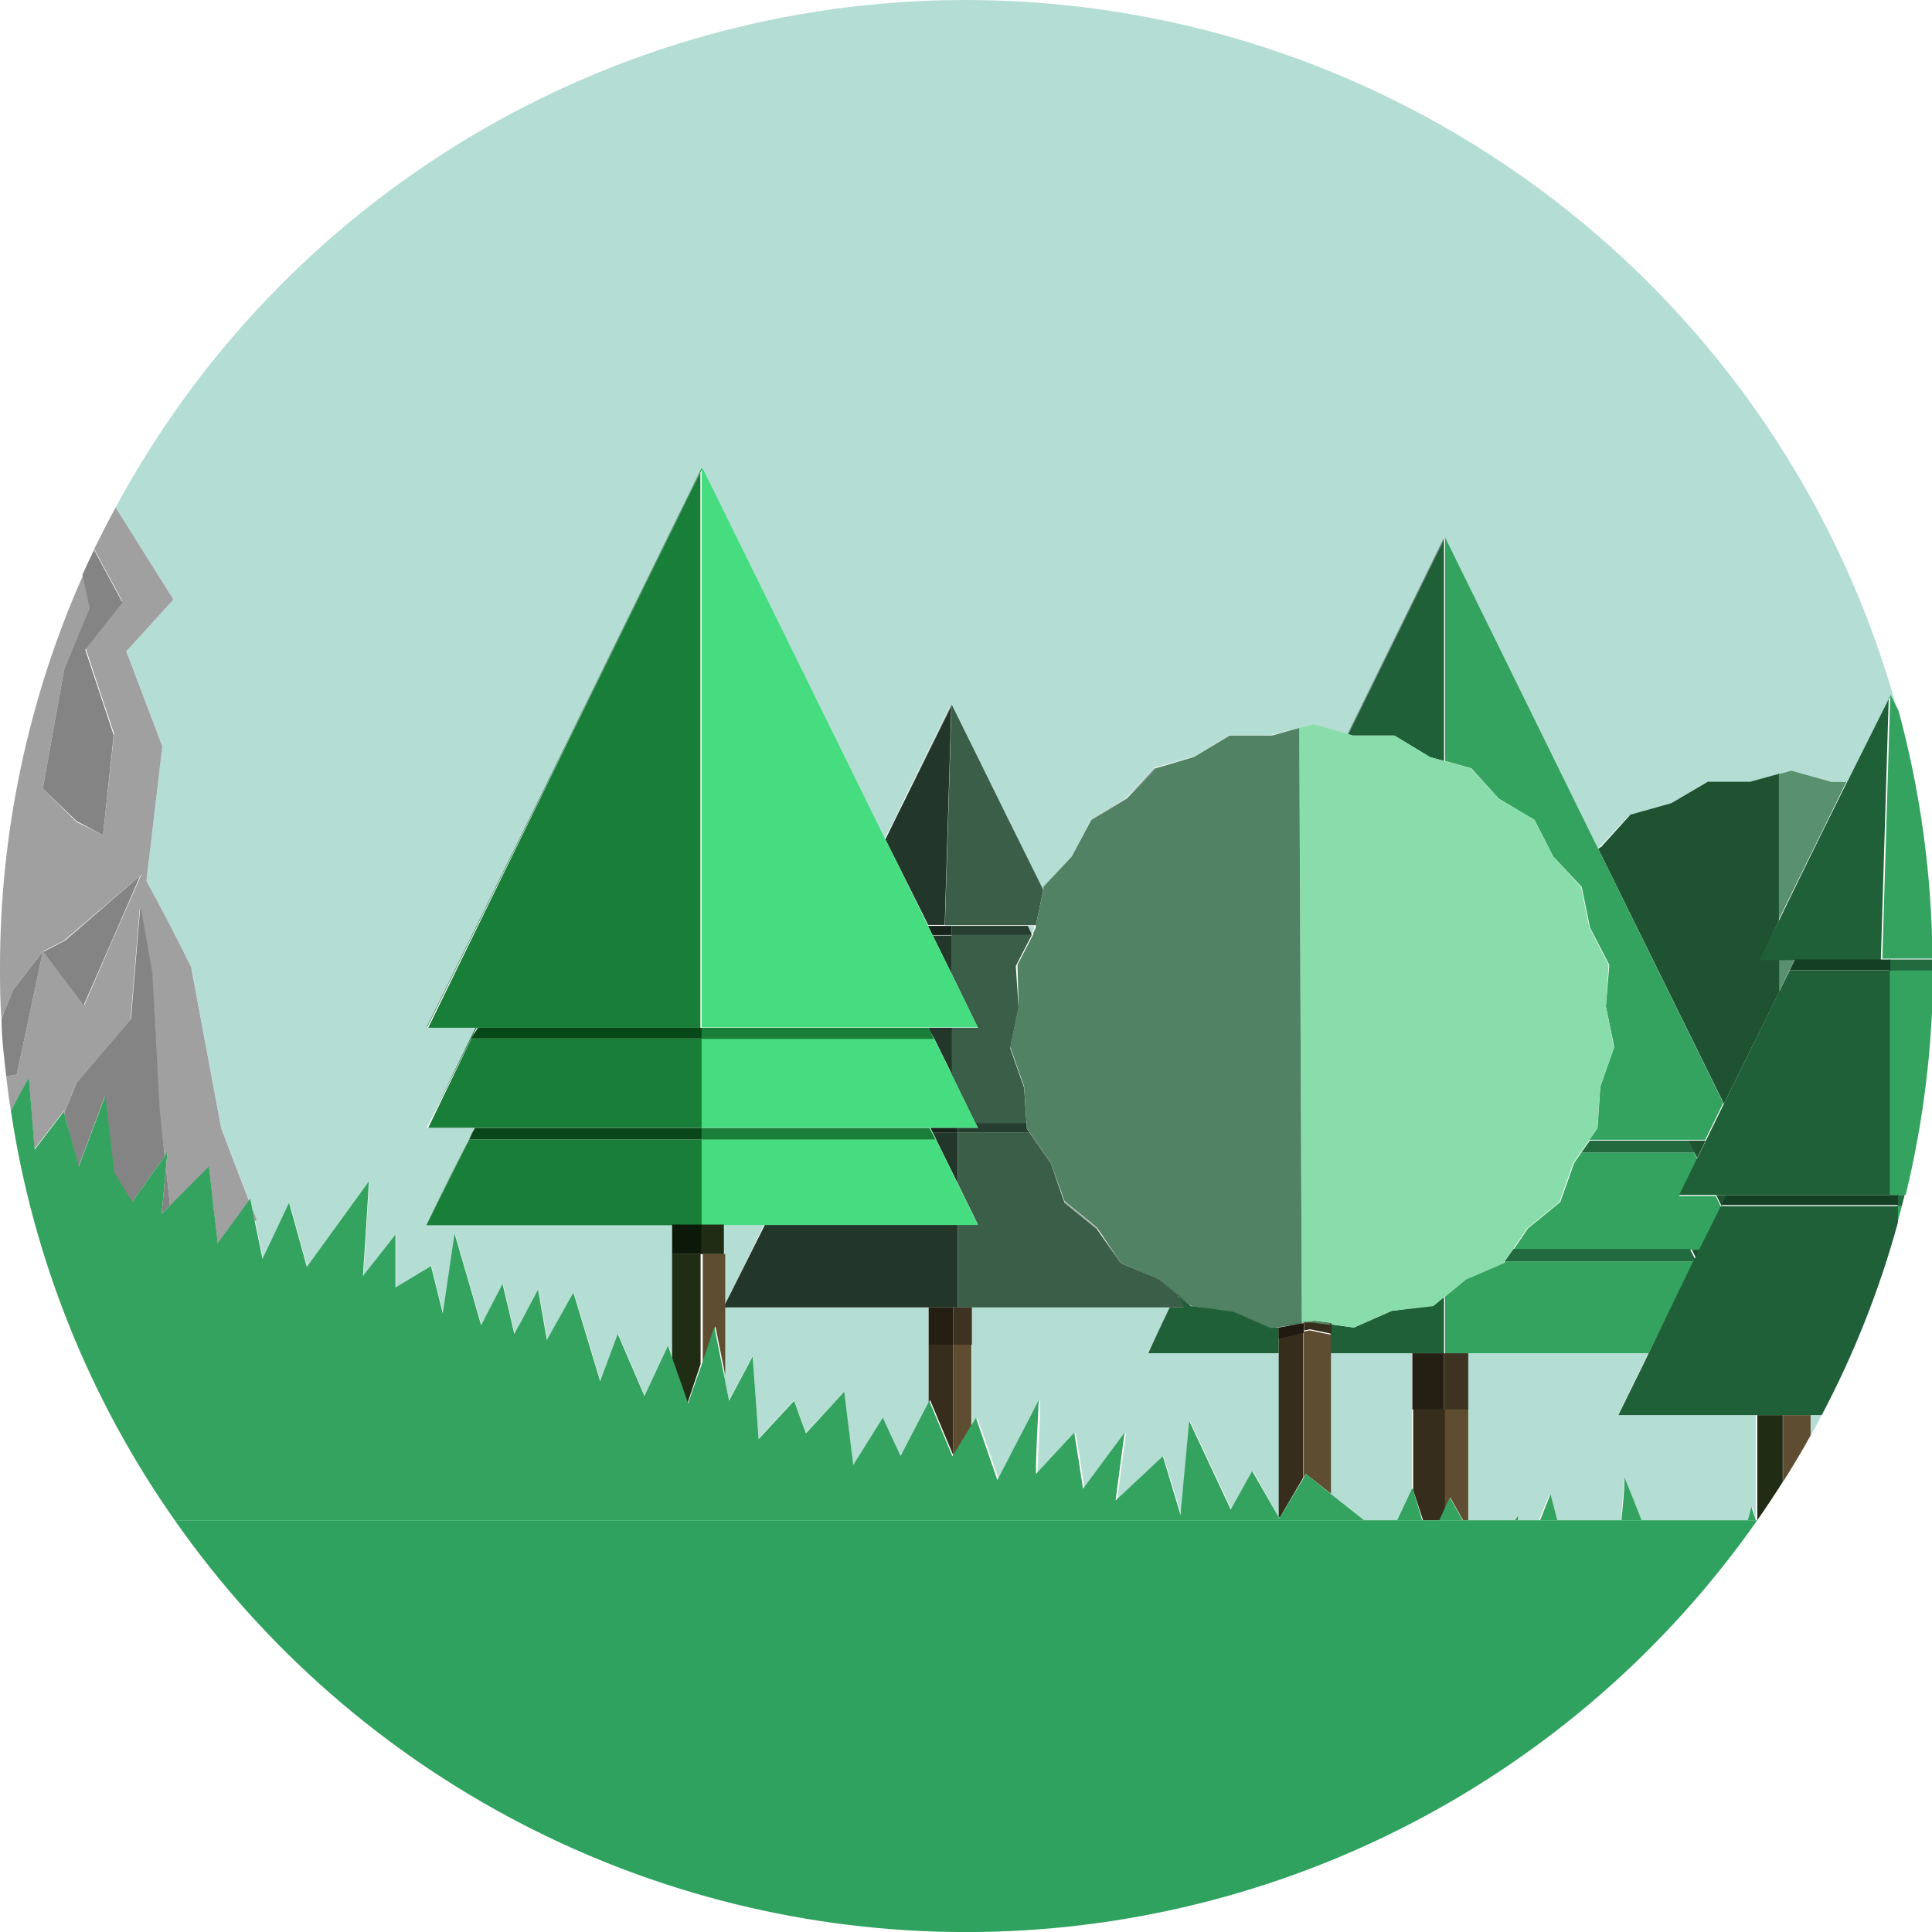
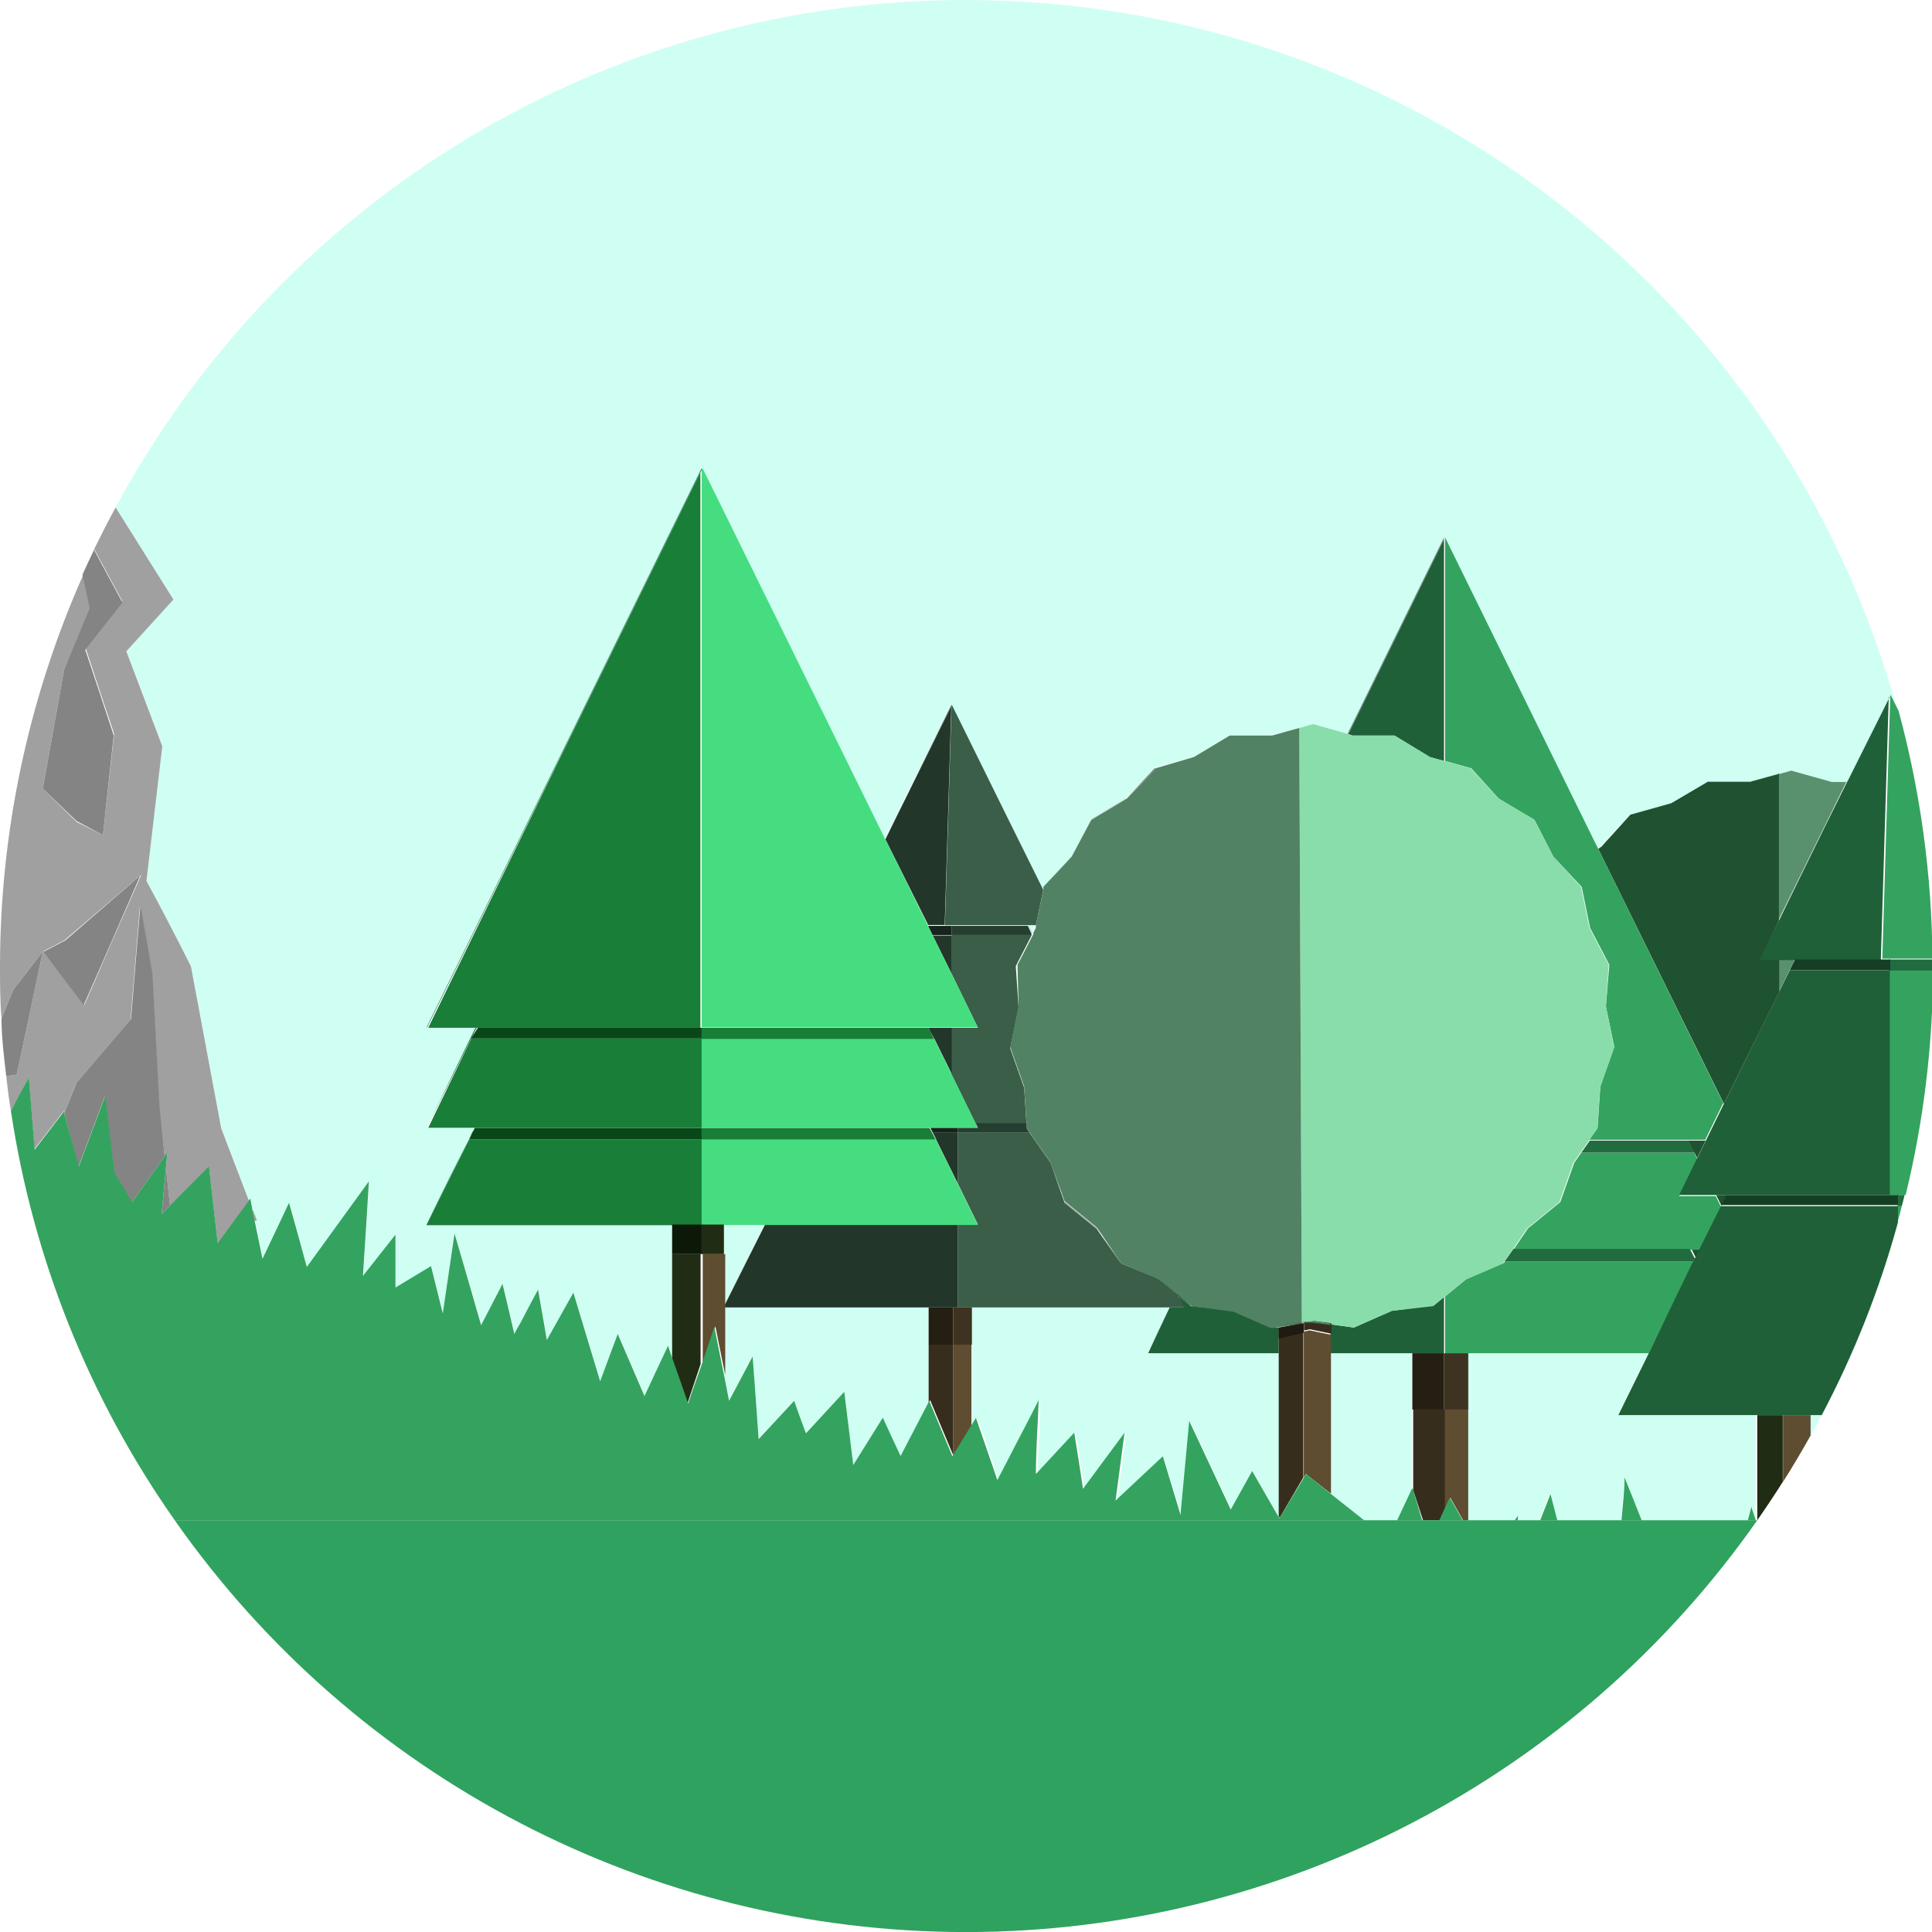
<svg xmlns="http://www.w3.org/2000/svg" viewBox="0 0 90.23 90.23">
  <defs>
-     <style>.cls-1{fill:none;}.cls-2{clip-path:url(#clip-path);}.cls-3{fill:#b4ded4;}.cls-4{fill:#a0a0a0;}.cls-5{fill:#848484;}.cls-6{fill:#5e4d31;}.cls-7{fill:#59916f;}.cls-8{fill:#212c15;}.cls-9{fill:#3f7e5c;}.cls-10{fill:#1f5230;}.cls-11{fill:#34a35f;}.cls-12{fill:#143620;}.cls-13{fill:#226b3f;}.cls-14{fill:#77928c;}.cls-15{fill:#3e3320;}.cls-16{fill:#6a837d;}.cls-17{fill:#1f6038;}.cls-18{fill:#372d1d;}.cls-19{fill:#241e13;}.cls-20{fill:#3a5e48;}.cls-21{fill:#263e2f;}.cls-22{fill:#22372a;}.cls-23{fill:#16241c;}.cls-24{fill:#46dd81;}.cls-25{fill:#0c1f12;}.cls-26{fill:#187e38;}.cls-27{fill:#084818;}.cls-28{fill:#164828;}.cls-29{fill:#0c1909;}.cls-30{fill:#345541;}.cls-31{fill:#12301c;}.cls-32{fill:#143f25;}.cls-33{fill:#131a0c;}.cls-34{fill:#0c2013;}.cls-35{fill:#3b6049;}.cls-36{fill:#22382b;}.cls-37{fill:#89ddaa;}.cls-38{fill:#123821;}.cls-39{fill:#465652;}.cls-40{fill:#518264;}.cls-41{fill:#201a11;}.cls-42{fill:#304c3b;}.cls-43{fill:#1c2d23;}.cls-44{fill:#2fa25f;}</style>
+     <style>.cls-1{fill:none;}.cls-2{clip-path:url(#clip-path);}.cls-3{fill:#cffff3;}.cls-4{fill:#a0a0a0;}.cls-5{fill:#848484;}.cls-6{fill:#5e4d31;}.cls-7{fill:#59916f;}.cls-8{fill:#212c15;}.cls-9{fill:#3f7e5c;}.cls-10{fill:#1f5230;}.cls-11{fill:#34a35f;}.cls-12{fill:#143620;}.cls-13{fill:#226b3f;}.cls-14{fill:#77928c;}.cls-15{fill:#3e3320;}.cls-16{fill:#6a837d;}.cls-17{fill:#1f6038;}.cls-18{fill:#372d1d;}.cls-19{fill:#241e13;}.cls-20{fill:#3a5e48;}.cls-21{fill:#263e2f;}.cls-22{fill:#22372a;}.cls-23{fill:#16241c;}.cls-24{fill:#46dd81;}.cls-25{fill:#0c1f12;}.cls-26{fill:#187e38;}.cls-27{fill:#084818;}.cls-28{fill:#164828;}.cls-29{fill:#0c1909;}.cls-30{fill:#345541;}.cls-31{fill:#12301c;}.cls-32{fill:#143f25;}.cls-33{fill:#131a0c;}.cls-34{fill:#0c2013;}.cls-35{fill:#3b6049;}.cls-36{fill:#22382b;}.cls-37{fill:#89ddaa;}.cls-38{fill:#123821;}.cls-39{fill:#465652;}.cls-40{fill:#518264;}.cls-41{fill:#201a11;}.cls-42{fill:#304c3b;}.cls-43{fill:#1c2d23;}.cls-44{fill:#2fa25f;}</style>
    <clipPath id="clip-path">
      <polyline class="cls-1" points="0 0 90.23 0 90.23 90.23 0 90.23 0 0" />
    </clipPath>
  </defs>
  <g id="Layer_1_flatted" data-name="Layer 1_flatted">
    <g class="cls-2">
      <path class="cls-3" d="M85.06,66.09h-.51v1c.17-.31.35-.63.51-1m-52.92-.5h0l0,.08,0-.08M66,63.2H62.14v6.56L63.71,71h1.54l.69-1.47,0,.07V63.2m11,0h-8.4v2.62h0V71h2.17l.16-.23h0V71h1l.49-1.19L72.73,71h3c0-.68.1-1.35.14-2,.27.67.53,1.34.8,2h5l.17-.64L82,71h0V66.09H75.56l1.26-2.56L77,63.2M43.37,61.06H33.82v3.16l.23,1.17,1.1-2.07c.1,1.29.19,2.58.28,3.86l1.66-1.79c.18.51.36,1,.55,1.52L39.43,65l.42,3.46,1.38-2.21c.27.6.55,1.19.83,1.79l1.31-2.49V61.06m11.28,0H45.4V62.8h0v3.82l.25-.4,1,2.9.44-.84c.49-1,1-1.93,1.49-2.89h0c0,1.15-.09,2.3-.13,3.45l1.79-1.93c.14.87.28,1.75.41,2.62l1.94-2.62h0l-.42,3.17L54.34,68c.28.92.55,1.84.83,2.76v-.11c.13-1.44.27-2.87.4-4.3l1.94,4.14,1-1.8,1.24,2.21.06-.1h-.06V63.2H53.59l1.06-2.14m-19-3.87H33.82V61c.62-1.27,1.24-2.54,1.87-3.81M48.36,43.24H48l.18.35.11-.22,0-.13M45.21,0H45A45.1,45.1,0,0,0,5.4,23.7L8.1,28,5.9,30.42l1.68,4.41c-.25,2.1-.49,4.19-.74,6.29q1.05,2,2.08,4l1.41,7.55c.43,1.13.86,2.26,1.3,3.4l.06-.09.1.54L12,57l-.07.05.35,1.73c.41-.87.83-1.74,1.24-2.62.28,1,.56,2,.83,3l2.9-4h0c-.09,1.48-.18,2.95-.28,4.42l1.52-1.93v2.48l1.66-1c.18.73.37,1.47.55,2.21.18-1.25.37-2.49.55-3.73.42,1.43.83,2.85,1.24,4.28l1-1.93c.19.78.37,1.56.55,2.34.1-.19.2-.38.31-.56.26-.51.53-1,.8-1.51.14.78.27,1.57.41,2.35l1.24-2.21c.42,1.38.83,2.76,1.25,4.14.27-.74.55-1.47.82-2.21l1.25,2.9c.36-.78.73-1.56,1.1-2.35l.24.7V57.19H19.92q1.13-2.25,2.23-4.52H19.92L22.2,48H19.92l6.43-13.06,6.42-13.06v.08l0-.08,6.43,13.06,2.1,4.27.55-1.11,2.53-5.15v0l0,0L47,38.08l1.72,3.5,0-.12L50.05,40l.89-1.73,1.65-1,1.32-1.42,1.87-.52,1.65-1h1.94L60.68,34v0l.62-.18,1.63.46,4.51-9.18v.09l0-.09,6.93,14.09.22.44.13-.09,1.36-1.45L78,37.55l1.69-1h2l1.34-.37v0l.64-.18,1.92.53h.68l2-4v0l0,0,.37.74A45.14,45.14,0,0,0,45.21,0" />
      <path class="cls-4" d="M11.79,56.54l.1.49L12,57l-.17-.44M5.4,23.7c-.35.64-.68,1.29-1,1.94.43.81.87,1.62,1.31,2.43h0L4,30.27c.44,1.35.89,2.69,1.33,4L4.81,39l-1.23-.61L2,36.83l1-5.58,1.23-2.84-.34-1.57A45.09,45.09,0,0,0,0,45.11c0,.83,0,1.65.07,2.46l.54-1.33L2,44.44H2l1-.52L6.6,40.85h0q-1.33,3-2.66,6.09L2,44.44H2Q1.4,47.31.78,50.19l-.49.07c.06.55.13,1.09.22,1.63.27-.52.55-1,.83-1.55l.27,3.32L3,51.86,3,52l.54-1.38,2.56-3c.14-1.78.29-3.56.44-5.33.19,1.07.37,2.14.56,3.22l.33,6.22L7.69,54l.13-.19h0l-.07.74.19,1.77,1.82-1.82c.13,1.2.27,2.4.41,3.59l1.46-2c-.44-1.14-.87-2.27-1.3-3.4L8.92,45.14q-1-2-2.08-4c.25-2.1.49-4.19.74-6.29L5.9,30.42,8.1,28,5.4,23.7" />
      <path class="cls-5" d="M4.41,25.64c-.19.4-.38.8-.56,1.2l.34,1.57L3,31.25,2,36.83l1.58,1.52L4.81,39l.5-4.66c-.44-1.34-.89-2.68-1.33-4l1.74-2.2h0c-.44-.81-.88-1.62-1.31-2.43" />
      <path class="cls-5" d="M7.75,54.53c-.07.72-.13,1.44-.2,2.16l.39-.39-.19-1.77M6.56,42.26c-.15,1.77-.3,3.55-.44,5.33l-2.56,3L3,52l.66,2.51,1.24-3.31.24,2.08.18,1.51.83,1.38L7.69,54,7.45,51.7l-.33-6.22c-.19-1.08-.37-2.15-.56-3.22" />
      <path class="cls-5" d="M2,44.44.61,46.24.07,47.57c0,.9.12,1.8.22,2.69l.49-.07Q1.4,47.31,2,44.44M6.6,40.85h0L3.05,43.92l-1,.52H2l1.91,2.5q1.32-3,2.66-6.09" />
      <path class="cls-6" d="M84.55,66.09H83.27c0,1,0,2.08,0,3.12.45-.71.88-1.43,1.29-2.17v-1" />
      <path class="cls-7" d="M83.83,44.81h-.74V46.3l.49-1,.2-.4,0-.08m-2.12-8.3h0m2-.53-.64.18,0,6.88,2.16-4.39,1.05-2.14h-.68L83.69,36" />
      <path class="cls-8" d="M83.27,66.09h-1.2V71h0c.41-.59.81-1.19,1.19-1.79,0-1,0-2.08,0-3.12" />
      <path class="cls-9" d="M79.78,36.51h0l-1.69,1-1.91.54-1.36,1.45-.13.09h0l.16-.1,1.36-1.45,1.92-.54,1.7-1m3.27-.37-1.34.37h.06l1.28-.35v0" />
      <path class="cls-10" d="M79.38,58.33H79l.21.43.21-.43m1.24-2.52h-.51l.25.51.24-.51h0m-1-2.54h-.8l.07.14.22.42h0l.13.25.4-.81m3.38-17.11-1.28.35h-2l-1.7,1-1.92.54L74.8,39.54l-.16.1,5.87,11.91q1.29-2.62,2.59-5.25V44.81h-.88L83.08,43l0-6.88" />
      <path class="cls-6" d="M68.57,65.82H67.44v4.74l.29-.62.6,1.06h.24V65.82m0-2.62H66v6.4h0V63.2h2.61" />
      <path class="cls-11" d="M79.09,58.91H70.27l0,.05-1.78.77-1,.82V63.2H77l2.11-4.29M79,58.33h0l.24.46v0L79,58.33" />
      <path class="cls-11" d="M79.14,53.83H73.85l-.33.48-.65,1.83-1.51,1.23-.68,1h8.7l1-2h0l-.25-.51H78.42l.68-1.39.17-.34-.13-.25m-.27-.56h0l.08.14-.07-.14" />
      <path class="cls-11" d="M67.49,25.1l0,.09V35.54l1.22.34L70,37.3l1.67,1L72.54,40l1.33,1.42.39,1.91.9,1.73L75,47l.39,1.9-.65,1.84-.13,1.94-.39.55h5.42l.84-1.72L74.64,39.64h0l-.22-.44L67.49,25.1" />
      <path class="cls-12" d="M78.94,53.41l.2.42h0l-.22-.42" />
      <path class="cls-13" d="M78.86,53.27H74.25l-.4.56h5.29l-.2-.42-.08-.14" />
      <path class="cls-13" d="M78.92,58.33H70.68l-.41.58h8.82l.07-.12-.24-.46" />
      <polyline class="cls-14" points="68.58 63.2 68.57 63.2 68.57 65.83 68.58 65.83 68.58 63.2" />
      <polyline class="cls-15" points="68.57 63.2 67.44 63.2 67.44 65.83 68.57 65.83 68.57 63.2" />
      <polyline class="cls-16" points="67.44 25.1 67.44 25.1 62.93 34.28 62.97 34.29 67.44 25.19 67.44 25.1" />
      <polyline class="cls-17" points="67.44 25.19 62.97 34.29 63.17 34.35 65.12 34.35 66.78 35.36 67.44 35.54 67.44 25.19" />
      <path class="cls-16" d="M54.67,61.06h0L53.59,63.2h0l1.05-2.14" />
      <path class="cls-17" d="M67.44,60.55l-.5.41L65,61.22,63.23,62l-1.09-.15v.49h0v.86h5.3V60.55M55,60.49l.28.57h-.65L53.62,63.2h6.1V62l-.35,0h0l-1.78-.78L55.62,61,55,60.49" />
      <path class="cls-18" d="M67.44,65.82H66V69.6l.46,1.4h.82l.2-.44V65.82" />
      <polyline class="cls-19" points="67.44 63.2 65.96 63.2 65.96 65.83 67.44 65.83 67.44 63.2" />
      <path class="cls-6" d="M45.39,62.8h-.87V68l0,0c.28-.46.57-.92.85-1.39V62.8m-2-1.74h0v4.46h0V61.06" />
      <path class="cls-20" d="M48.08,52.88H44.73v2.39l.94,1.92h-.94v3.87H55.32L55,60.49l-.92-.76L52.34,59l-1.11-1.59-1.51-1.23-.64-1.83-1-1.43m-.14-.43h0" />
      <path class="cls-20" d="M48.17,43.67H44.44v1.8L45.67,48H44.43v2.16l1.13,2.31h2.38l-.11-1.67-.65-1.84.39-1.9-.13-1.94.73-1.43" />
      <path class="cls-20" d="M44.44,32.93l0,0c-.1,3.43-.2,6.85-.31,10.28h4.25l.34-1.66L47,38.08l-2.54-5.15" />
      <polyline class="cls-21" points="47.94 52.45 45.56 52.45 45.67 52.67 44.73 52.67 44.73 52.88 48.08 52.88 47.96 52.72 47.94 52.45" />
      <polyline class="cls-14" points="45.4 61.06 45.39 61.06 45.39 62.8 45.4 62.8 45.4 61.06" />
      <polyline class="cls-15" points="45.39 61.06 44.55 61.06 44.52 61.06 44.52 62.8 45.39 62.8 45.39 61.06" />
      <path class="cls-16" d="M44.42,32.93h0l-2.53,5.15-.55,1.11h0l.55-1.12L44.42,33v0" />
      <path class="cls-22" d="M44.42,33,41.9,38.08l-.55,1.12,2,4h.77c.11-3.43.21-6.85.31-10.28" />
      <path class="cls-16" d="M35.69,57.19h0c-.63,1.27-1.25,2.54-1.87,3.81h0l1.87-3.81" />
      <path class="cls-22" d="M44.73,57.19h-9L33.82,61v.06H44.73V57.19m0-4.31H43.55l1.18,2.39V52.88" />
      <polyline class="cls-23" points="44.73 52.67 43.45 52.67 43.55 52.88 44.73 52.88 44.73 52.67" />
      <polyline class="cls-18" points="44.52 62.8 43.37 62.8 43.37 65.52 43.44 65.39 44.52 67.97 44.52 62.8" />
      <polyline class="cls-19" points="44.52 61.06 43.37 61.06 43.37 62.8 44.52 62.8 44.52 61.06" />
      <path class="cls-22" d="M44.43,48H43.36l.07.14.21.38h0l.81,1.64V48m0-4.31h-.89l.89,1.8v-1.8" />
      <polyline class="cls-14" points="48.04 43.24 48.03 43.24 48.21 43.6 48.22 43.59 48.04 43.24" />
      <path class="cls-21" d="M48,43.24H44.44v.43h3.73l0-.07L48,43.24" />
      <path class="cls-23" d="M44.44,43.24h-1.1l.21.43h.89v-.43" />
      <path class="cls-6" d="M33.82,58.57h-1V63.7l.59-1.76.46,2.28V61.06h0V61h0V58.57" />
      <path class="cls-24" d="M43.45,52.67h0c.1.18.19.36.28.54H32.77v4h12.9l-.94-1.92-1.18-2.39-.1-.21" />
      <path class="cls-24" d="M43.62,48.5H32.77v4.17h12.9l-.11-.22h0l-1.13-2.31-.81-1.64M43.36,48h0l.07.14L43.36,48" />
      <polyline class="cls-24" points="32.81 21.86 32.77 21.94 32.77 47.91 32.77 47.98 43.36 47.98 43.36 47.98 43.36 47.98 44.43 47.98 45.67 47.98 44.44 45.47 43.55 43.67 43.34 43.24 43.34 43.23 41.35 39.2 41.34 39.19 39.24 34.92 32.81 21.86" />
      <path class="cls-25" d="M43.43,48.12l.19.38h0l-.21-.38" />
      <path class="cls-26" d="M43.36,48H32.77v.52H43.62l-.19-.38L43.36,48" />
      <path class="cls-26" d="M43.41,52.68H32.77v.54H43.69c-.09-.18-.18-.36-.28-.54" />
      <polyline class="cls-9" points="32.77 21.86 32.77 21.86 26.35 34.92 19.92 47.98 19.95 47.98 26.38 34.92 32.77 21.94 32.77 21.86" />
      <path class="cls-26" d="M32.77,21.94l-6.39,13L20,48H22.2l0,0,10.51,0h0v-26" />
      <path class="cls-9" d="M22.26,48H22.2l-2.28,4.69h0L22.26,48" />
      <path class="cls-26" d="M22.32,48h-.06L20,52.67H32.77V48.5H22l.28-.52" />
      <path class="cls-27" d="M32.77,48H22.32L22,48.5H32.77V48" />
      <path class="cls-27" d="M32.77,47.91h0l-10.51,0,0,0H32.77v-.07" />
      <path class="cls-9" d="M22.18,52.67h0Q21,54.94,19.92,57.19h0l2-4h0l.2-.37.09-.18" />
      <path class="cls-26" d="M32.77,53.22H21.91l-2,4H32.77v-4m0-.55H22.18l-.09.18.09-.17H32.77" />
      <path class="cls-28" d="M22.09,52.85l-.2.37h0l.18-.37" />
      <path class="cls-27" d="M32.77,52.68H22.18l-.09.17-.18.37H32.77v-.54" />
      <path class="cls-27" d="M22.16,52.67h0" />
      <path class="cls-8" d="M31.39,57.19h0V63.6c.24.66.47,1.33.7,2h0l.18-.55.45-1.34V58.57H31.39V57.19" />
      <polyline class="cls-8" points="33.81 57.19 32.81 57.19 32.77 57.19 32.77 58.57 33.81 58.57 33.81 57.19" />
      <polyline class="cls-26" points="33.81 57.19 32.77 57.19 32.77 57.19 32.81 57.19 33.81 57.19 33.81 57.19" />
      <polyline class="cls-27" points="32.77 57.19 31.39 57.19 31.39 57.19 32.77 57.19 32.77 57.19" />
      <polyline class="cls-29" points="32.77 57.19 31.39 57.19 31.39 58.57 32.77 58.57 32.77 57.19" />
      <path class="cls-11" d="M76.82,63.53l-1.26,2.56,1.26-2.56m12-7.2h-.2v.75c.07-.25.14-.5.2-.75m.13-.52h0" />
      <path class="cls-11" d="M79.1,54.42l-.68,1.39c.22-.46.45-.93.68-1.39m11.13-9.09h-2q0,5.24,0,10.48H89a45.22,45.22,0,0,0,1.28-10.48" />
      <path class="cls-11" d="M88.28,32.5l0,0q-.18,6.14-.37,12.27h2.34a45.5,45.5,0,0,0-1.58-11.57l-.37-.74" />
      <path class="cls-12" d="M80.62,55.81h0l-.24.51h0l.23-.47h0l0,0" />
      <path class="cls-13" d="M80.36,56.32h0" />
      <path class="cls-13" d="M88.61,55.81h-8l0,0,8,0m.34,0h-.33v.52h.2c.05-.18.09-.35.13-.52" />
      <path class="cls-16" d="M88.26,32.5l-2,4h0l2-4v0" />
      <path class="cls-30" d="M86.31,36.51h0l-1.05,2.14L83.08,43v0l2.17-4.42,1.06-2.14" />
      <path class="cls-31" d="M83.08,43l-.87,1.77h0l.86-1.74v0" />
      <path class="cls-17" d="M88.26,32.54l-2,4-1.06,2.14-2.17,4.42-.86,1.74h5.67q.19-6.14.37-12.27" />
      <path class="cls-16" d="M77,63.2h0l-.16.33L77,63.2" />
      <path class="cls-31" d="M79.38,58.33h0l-.21.43h0l.21-.43" />
      <path class="cls-17" d="M79.09,58.91h0L77,63.2h0l2.11-4.29m.08-.15v0h0v0h0" />
      <path class="cls-17" d="M80.37,56.33h0l-1,2h0l1-2" />
      <path class="cls-32" d="M79.16,58.79l-.07.12h0l.07-.12h0" />
      <path class="cls-16" d="M82.07,66.09h0m3,0h0" />
      <polyline class="cls-18" points="84.55 66.09 83.27 66.09 83.27 66.09 84.55 66.09 84.55 66.09" />
      <polyline class="cls-33" points="83.27 66.09 82.07 66.09 82.07 66.09 83.27 66.09 83.27 66.09" />
      <path class="cls-17" d="M88.62,56.33H80.37l-1,2-.21.43v0l-.07.12L77,63.2l-.16.33-1.26,2.56h9.5a44.25,44.25,0,0,0,3.56-9v-.75" />
      <path class="cls-34" d="M80.6,55.85h0l-.23.47h0l.23-.47" />
      <polyline class="cls-32" points="80.37 56.32 80.37 56.33 80.37 56.33 80.37 56.32 80.37 56.32" />
      <path class="cls-32" d="M88.62,55.81h0l-8,0-.23.47h8.25v-.52" />
      <path class="cls-30" d="M83.59,45.29l-.49,1h0l.21-.43.27-.54h0v0m.24-.48h0l0,.08,0-.07h0" />
      <path class="cls-31" d="M79.67,53.27h0l-.4.81h0l.4-.81m3.43-7q-1.3,2.63-2.59,5.25h0L83.1,46.3h0" />
      <path class="cls-17" d="M79.27,54.08l-.17.34.17-.34" />
      <path class="cls-17" d="M80.51,51.55l-.84,1.72h0l.84-1.72h0" />
      <polyline class="cls-31" points="80.62 55.81 80.11 55.81 80.11 55.81 80.62 55.81 80.62 55.81" />
      <polyline class="cls-17" points="80.11 55.81 78.42 55.81 78.42 55.81 80.11 55.81 80.11 55.81" />
      <polyline class="cls-17" points="88.26 55.81 88.2 55.81 80.62 55.81 80.62 55.81 88.26 55.81 88.26 55.81" />
      <path class="cls-17" d="M83.58,45.33l-.27.54-.21.43-2.59,5.25-.84,1.72-.4.81-.17.34-.68,1.39h9.84q0-5.25,0-10.48h-4.7m4.63-.52h0" />
      <path class="cls-35" d="M83.79,44.89l-.2.4.2-.4" />
      <path class="cls-13" d="M90.23,44.81h-2v.52h2v-.52" />
      <path class="cls-13" d="M90.23,44.81h0" />
      <path class="cls-36" d="M83.83,44.82l0,.07-.2.4v0h0l.25-.51" />
      <path class="cls-32" d="M88.28,44.81H83.83l-.25.51h4.7v-.52" />
      <path class="cls-6" d="M61.17,62.13l-.28.06,0,6.81.1-.16,1.17.92V62.34l-1-.21" />
      <path class="cls-37" d="M59.72,61.94l-.36.05h0l.35,0h0M61.3,33.82l-.62.18.12,27.77.54-.08h0l.8.11v.05l1.09.15L65,61.22,66.94,61l.5-.41,1-.82L70.23,59l0-.05.41-.58h0l.68-1,1.51-1.23.65-1.83.33-.48.4-.56.39-.55.13-1.94.65-1.84L75,47l.13-1.94-.9-1.73-.39-1.91L72.54,40l-.89-1.73L70,37.3l-1.32-1.42-1.22-.34-.66-.18-1.66-1h-2L63,34.29h0l-1.63-.46" />
      <path class="cls-18" d="M59.72,62h0v8.86h.06L60.87,69l0-6.81-1.17.28V62" />
      <path class="cls-16" d="M48.36,43.24h0l0,.13-.11.22h0l.12-.23,0-.13M60.68,34l-1.31.37H57.43l-1.65,1-1.87.52L52.59,37.3l-1.65,1L50.05,40l-1.32,1.42,0,.12h0l0-.13L50.06,40l.9-1.73,1.66-1L54,35.88l1.87-.52,1.66-1h2L60.68,34v0" />
      <path class="cls-38" d="M55,60.44l0,.05.58.47,1.92.26,1.78.78h0l-1.77-.77L55.66,61,55,60.44" />
      <path class="cls-22" d="M48.08,52.88h0l1,1.43.64,1.83,1.51,1.23L52.34,59l1.78.77.92.76,0-.05-.87-.71L52.37,59l-1.12-1.59-1.51-1.23-.66-1.83-1-1.43m-.14-.43h0" />
      <polyline class="cls-22" points="48.18 43.67 48.17 43.67 47.44 45.1 47.57 47.04 47.18 48.94 47.83 50.78 47.94 52.45 47.94 52.45 47.83 50.78 47.18 48.94 47.57 47.04 47.44 45.1 48.18 43.67" />
      <polyline class="cls-22" points="48.7 41.58 48.36 43.24 48.36 43.24 48.71 41.59 48.7 41.58" />
      <polyline class="cls-23" points="47.94 52.45 47.94 52.45 47.96 52.72 48.08 52.88 48.08 52.88 47.96 52.72 47.94 52.45" />
      <polyline class="cls-39" points="48.22 43.59 48.21 43.6 48.21 43.6 48.22 43.6 48.22 43.59" />
      <polyline class="cls-23" points="48.21 43.6 48.17 43.67 48.18 43.67 48.21 43.6 48.21 43.6" />
      <path class="cls-40" d="M60.68,34l-1.25.35h-2l-1.66,1L54,35.88,52.62,37.3l-1.66,1L50.06,40l-1.33,1.42,0,.13-.35,1.65,0,.13-.12.23h0l0,.07-.74,1.43L47.57,47l-.39,1.9.65,1.84.11,1.67h0l0,.27.12.16,1,1.43.66,1.83,1.51,1.23L52.37,59l1.78.77.87.71.64.52,1.93.26,1.77.77.36-.05v0h0l1.08-.15L60.68,34" />
      <path class="cls-18" d="M61.3,61.74l-.4,0v.4l.28-.06,1,.21v-.49l-.84-.11" />
      <path class="cls-40" d="M61.34,61.69h0l-.54.08h0l.09,0h0v0l.4,0,.84.11V61.8l-.8-.11" />
      <path class="cls-41" d="M60.9,61.79,59.72,62v.52l1.17-.28v-.4" />
      <path class="cls-42" d="M60.9,61.76h0l-.09,0v0h0l-1.08.14h0l1.18-.16v0" />
      <path class="cls-42" d="M60.8,61.77l-1.08.15h0l1.08-.14h0" />
      <path class="cls-43" d="M60.8,61.78l-1.08.14v0l1.08-.14h0v0" />
      <path class="cls-11" d="M70.9,70.77l-.16.23h.15v-.23m10.91-.41-.17.64H82l-.21-.64m-14.08-.42-.29.62-.2.44h1.09l-.6-1.06m4.69-.13L71.93,71h.8l-.31-1.19m-6.48-.28L65.25,71h1.17L66,69.6h0l0-.07M75.87,69c0,.67-.09,1.34-.14,2h.94c-.27-.68-.53-1.35-.8-2M1.34,50.34c-.28.52-.56,1-.83,1.55A44.81,44.81,0,0,0,8.16,71H63.71l-1.57-1.24L61,68.84l-.1.16-1.09,1.81h0l-.06.1L58.48,68.7l-1,1.8-1.94-4.14c-.13,1.43-.27,2.86-.4,4.3v.11c-.28-.92-.55-1.84-.83-2.76l-2.21,2.07.42-3.17-1.94,2.62c-.13-.87-.27-1.75-.41-2.62l-1.79,1.93c0-1.15.09-2.3.13-3.45-.5,1-1,1.92-1.49,2.89l-.44.84-1-2.9-.25.4c-.28.47-.57.93-.85,1.39l0,0-1.08-2.58-.07.13h0L42.06,68c-.28-.6-.56-1.19-.83-1.79l-1.38,2.21L39.43,65l-1.79,1.94c-.19-.51-.37-1-.55-1.52l-1.66,1.79c-.09-1.28-.18-2.57-.28-3.86l-1.1,2.07-.23-1.17-.46-2.28-.59,1.76L32.32,65l-.18.55h0l0,.08,0-.08h0c-.23-.66-.46-1.33-.7-2h0l-.24-.7c-.37.79-.74,1.57-1.1,2.35l-1.25-2.9c-.27.74-.55,1.47-.82,2.21-.42-1.38-.83-2.76-1.25-4.14l-1.24,2.21c-.14-.78-.27-1.57-.41-2.35-.27.5-.54,1-.8,1.51-.11.18-.21.37-.31.56-.18-.78-.36-1.56-.55-2.34l-1,1.93c-.41-1.43-.82-2.85-1.24-4.28-.18,1.24-.37,2.48-.55,3.73-.18-.74-.37-1.48-.55-2.21l-1.66,1V57.66l-1.52,1.93c.1-1.47.19-2.94.28-4.42l-2.9,4c-.27-1-.55-2-.83-3-.41.88-.83,1.75-1.24,2.62L11.89,57l-.1-.49-.1-.54-.06.09-1.46,2c-.14-1.19-.28-2.39-.41-3.59L7.94,56.3l-.39.39c.07-.72.13-1.44.2-2.16l.07-.74L7.69,54,6.17,56.14l-.83-1.38-.18-1.51-.24-2.08L3.68,54.48,3,52l0-.11-1.38,1.8-.27-3.32" />
      <path class="cls-44" d="M82.07,71H8.16a45.12,45.12,0,0,0,73.91,0" />
    </g>
  </g>
</svg>
